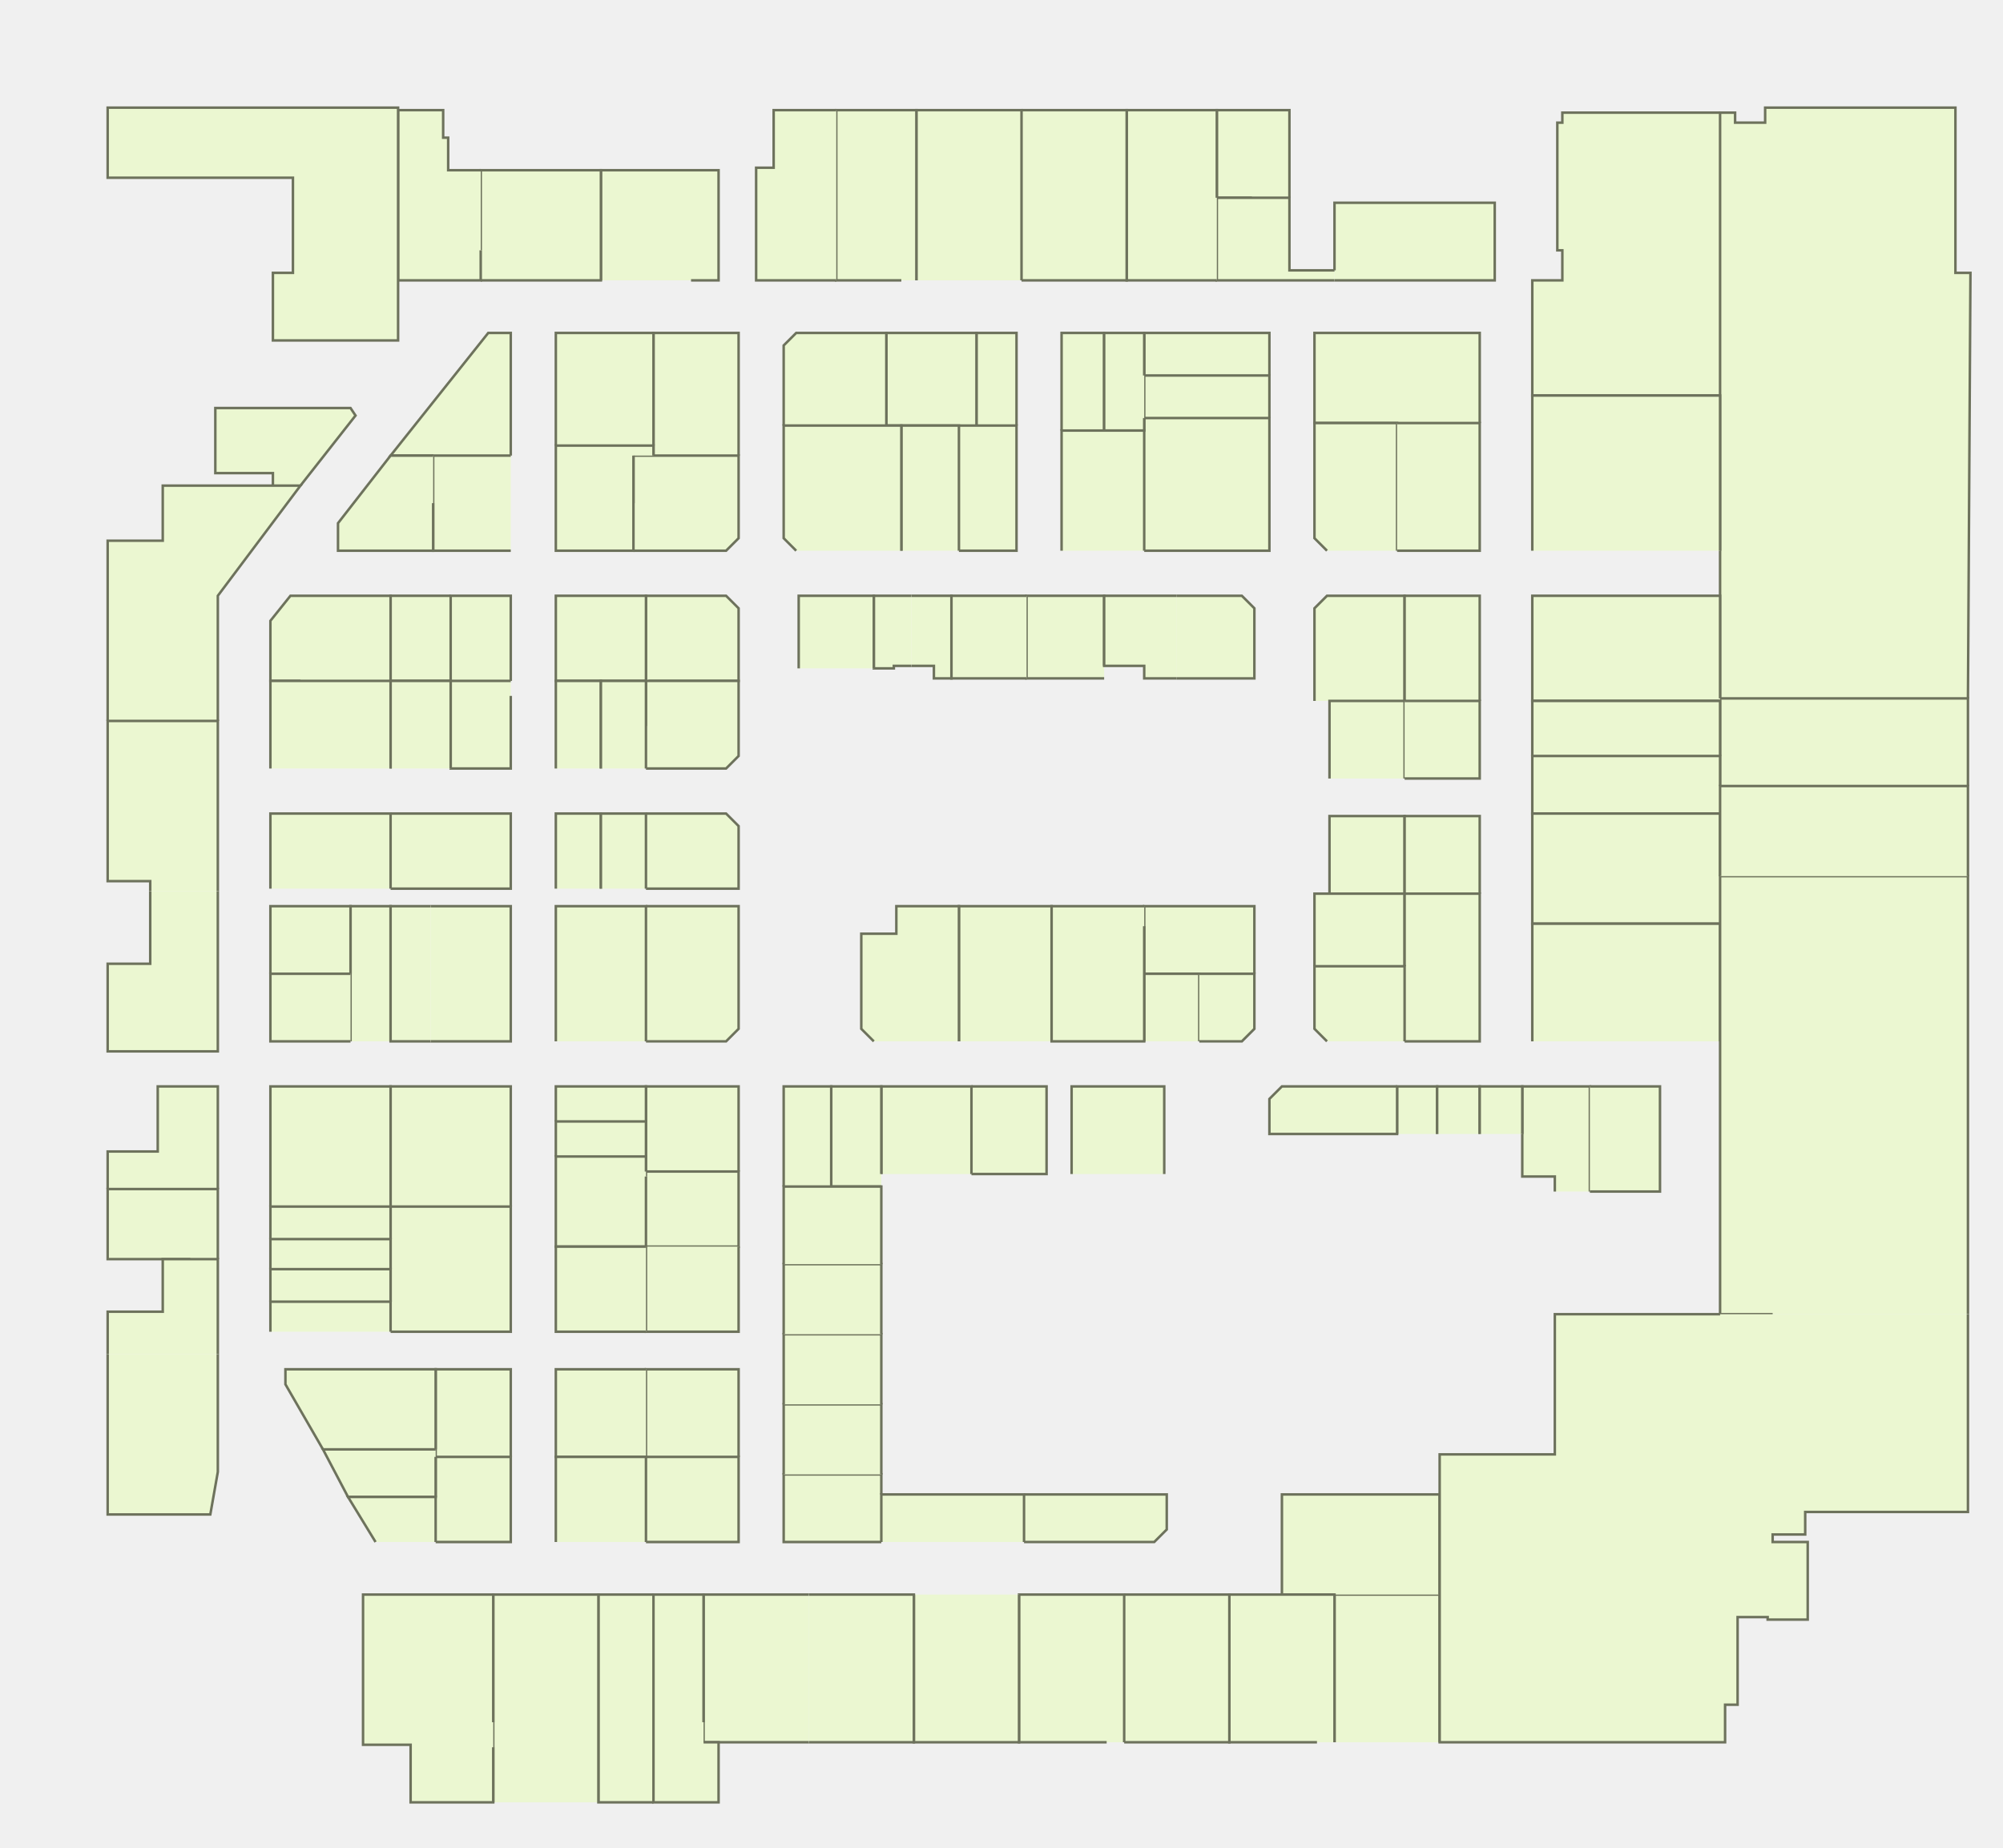
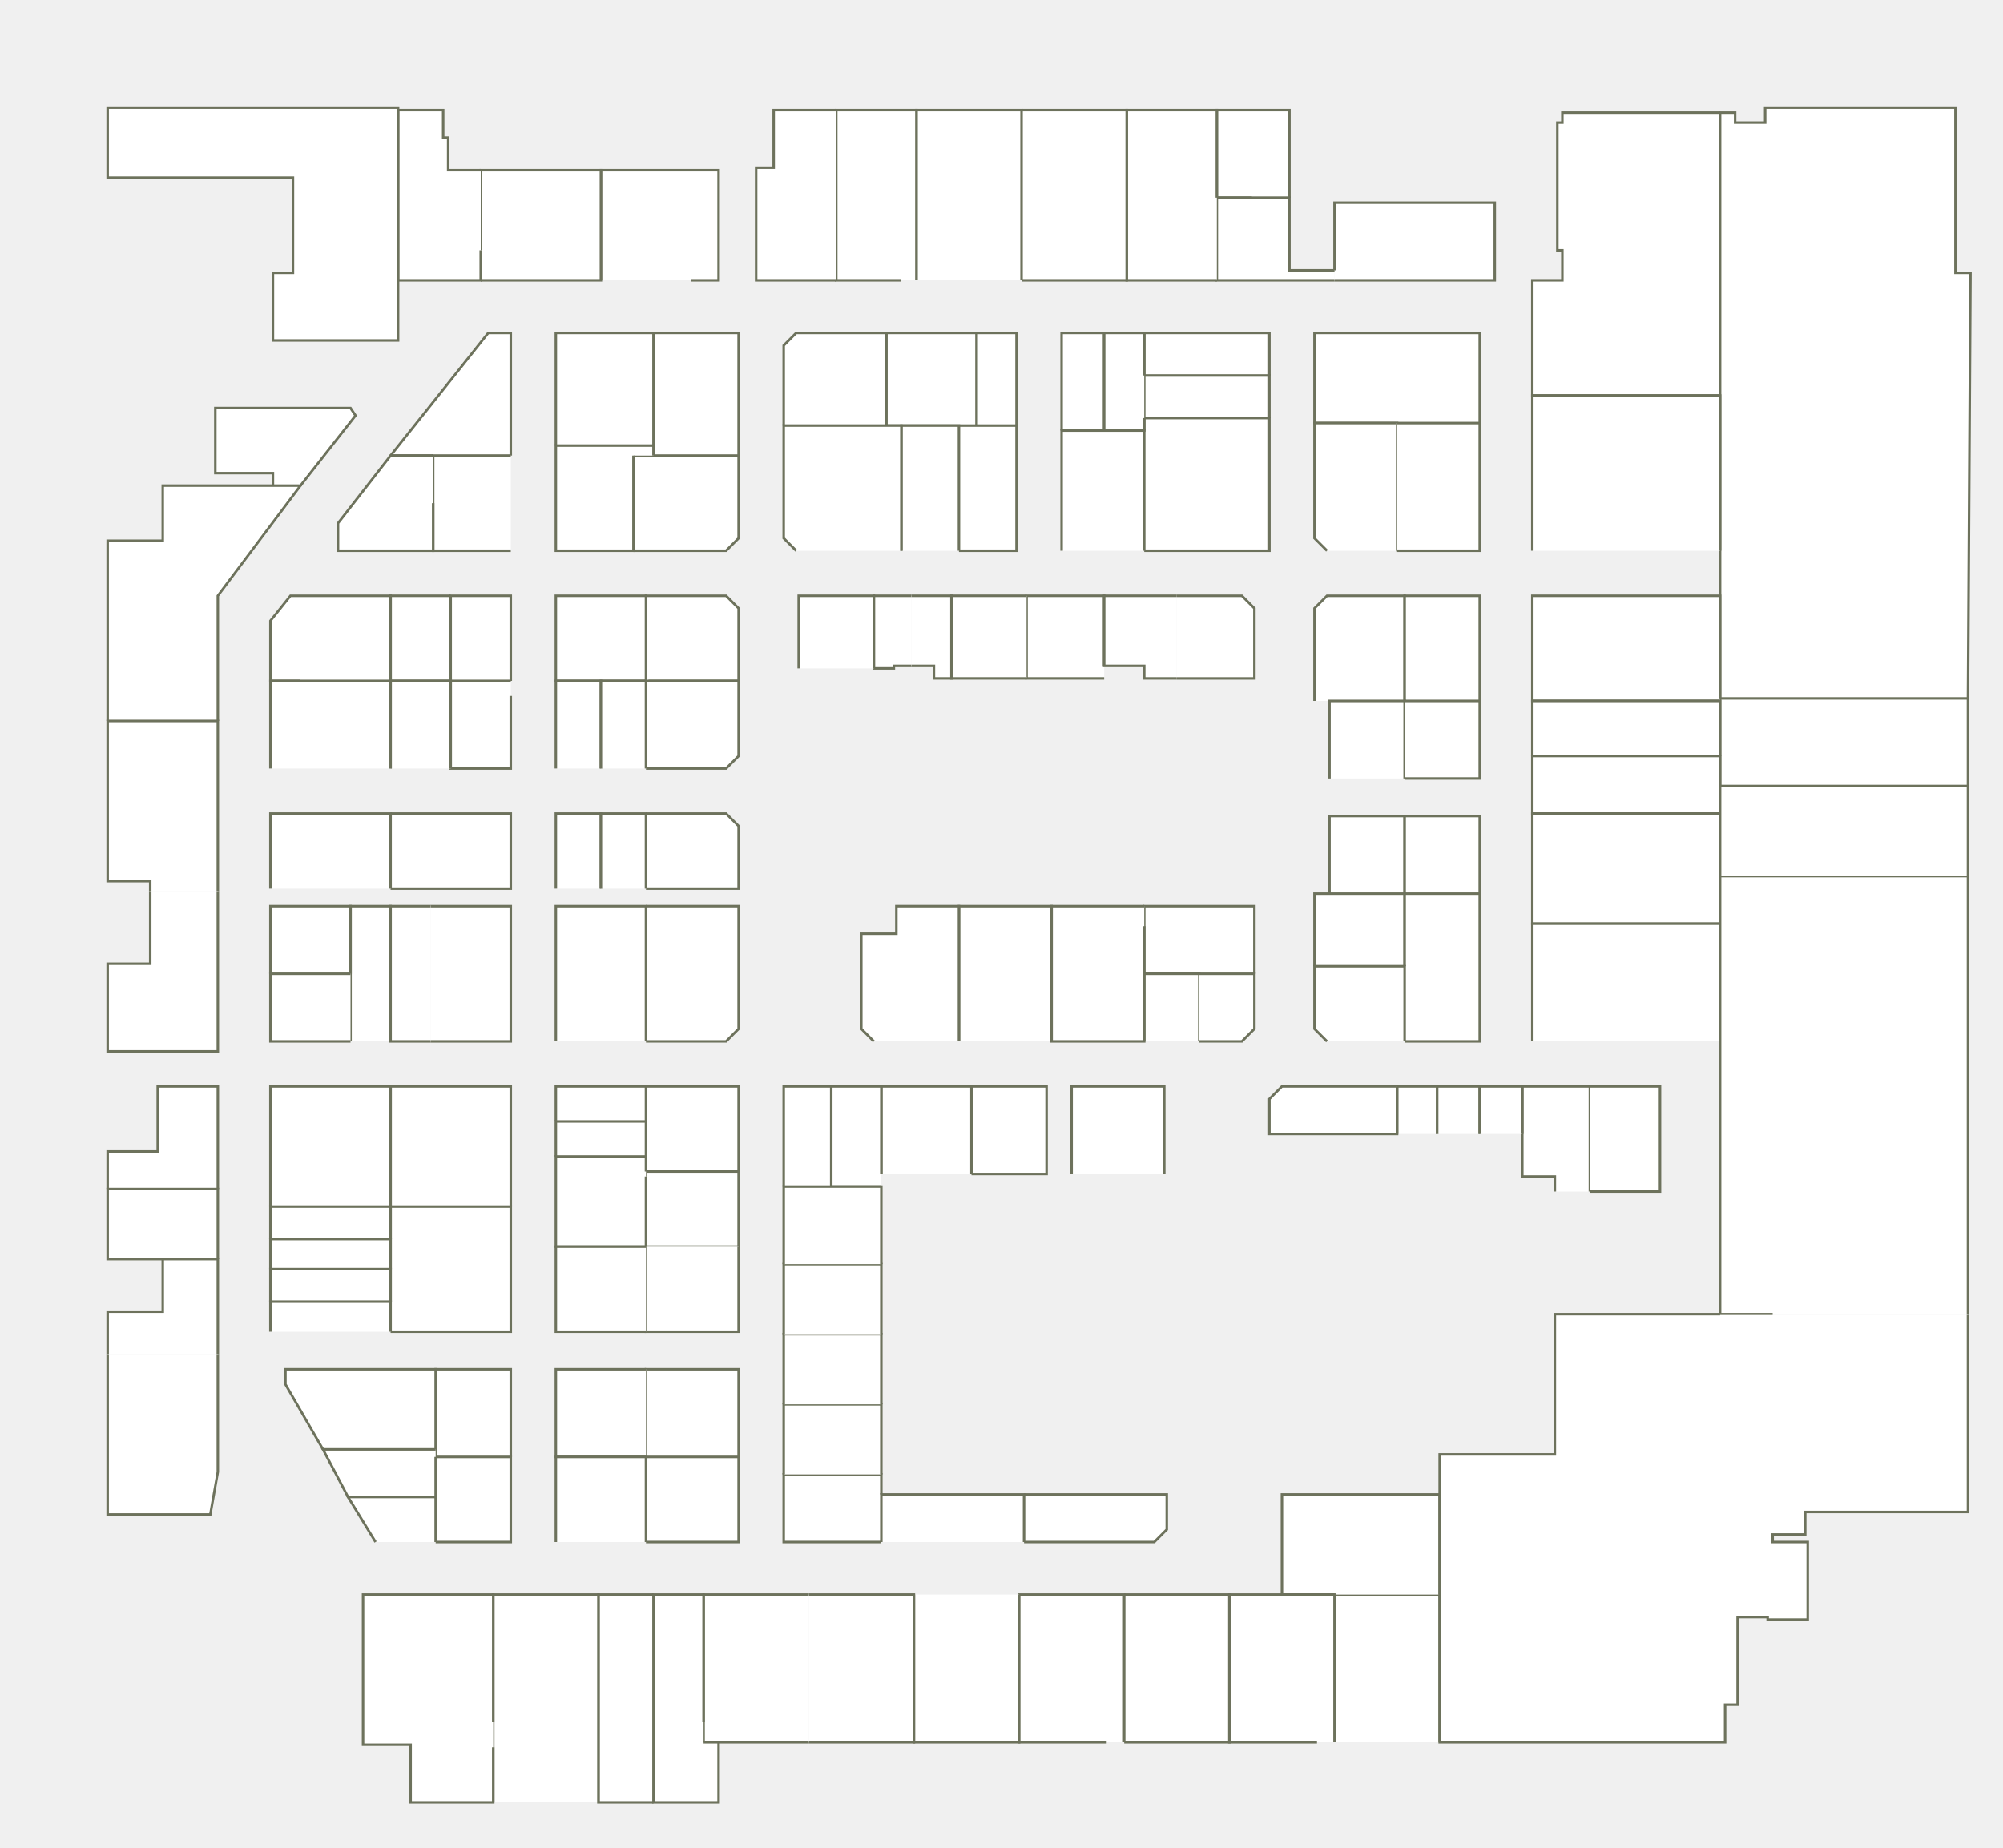
<svg xmlns="http://www.w3.org/2000/svg" baseProfile="full" height="738" version="1.1" width="800">
  <defs />
  <g id="2A02" stroke="red">
-     <polyline fill="#ebf7d1" points="687,158 612,158 612,112 624,112 624,100 622,100 622,49 624,49 624,45 687,45 687,45" stroke="#6d725c" />
+     <polyline fill="#FFFFFF" points="687,158 612,158 612,112 624,112 624,100 622,100 622,49 624,49 624,45 687,45 687,45" stroke="#6d725c" />
  </g>
  <g id="2A03" stroke="red">
-     <polyline fill="#ebf7d1" points="687,279 687,238 687,229 687,220 687,158 687,45 693,45 693,49 705,49 705,43 781,43 781,109 787,109 786,279" stroke="#6d725c" />
+     <polyline fill="#FFFFFF" points="687,279 687,238 687,229 687,220 687,158 687,45 693,45 693,49 705,49 705,43 781,43 781,109 787,109 786,279" stroke="#6d725c" />
  </g>
  <g id="2A04" stroke="red">
-     <polyline fill="#ebf7d1" points="687,314 687,302 687,280 687,279 786,279 786,314" stroke="#6d725c" />
+     <polyline fill="#FFFFFF" points="687,314 687,302 687,280 687,279 786,279 786,314" stroke="#6d725c" />
  </g>
  <g id="2A09" stroke="red">
-     <polyline fill="#ebf7d1" points="533,108 533,81 597,81 597,112 538,112 533,112" stroke="#6d725c" />
+     <polyline fill="#FFFFFF" points="533,108 533,81 597,81 597,112 538,112 533,112" stroke="#6d725c" />
  </g>
  <g id="2A10" stroke="red">
-     <polyline fill="#ebf7d1" points="558,169 525,169 525,133 591,133 591,169" stroke="#6d725c" />
+     <polyline fill="#FFFFFF" points="558,169 525,169 525,133 591,133 591,169" stroke="#6d725c" />
  </g>
  <g id="2A13A" stroke="red">
-     <polyline fill="#ebf7d1" points="500,79 486,79 486,44 515,44 515,79" stroke="#6d725c" />
+     <polyline fill="#FFFFFF" points="500,79 486,79 486,44 515,44 515,79" stroke="#6d725c" />
  </g>
  <g id="2A13B" stroke="red">
-     <polyline fill="#ebf7d1" points="533,112 533,112 515,112 486,112 486,79 500,79 515,79 515,79 515,108 533,108" stroke="#6d725c" />
+     <polyline fill="#FFFFFF" points="533,112 533,112 515,112 486,112 486,79 500,79 515,79 515,79 515,108 533,108" stroke="#6d725c" />
  </g>
  <g id="2A15" stroke="red">
-     <polyline fill="#ebf7d1" points="486,112 450,112 450,44 486,44 486,79" stroke="#6d725c" />
+     <polyline fill="#FFFFFF" points="486,112 450,112 450,44 486,44 486,79" stroke="#6d725c" />
  </g>
  <g id="2A17" stroke="red">
-     <polyline fill="#ebf7d1" points="408,44 444,44 450,44 450,50 450,100 450,112 444,112 408,112" stroke="#6d725c" />
+     <polyline fill="#FFFFFF" points="408,44 444,44 450,44 450,50 450,100 450,112 444,112 408,112" stroke="#6d725c" />
  </g>
  <g id="2A18" stroke="red">
-     <polyline fill="#ebf7d1" points="390,170 390,133 406,133 406,170" stroke="#6d725c" />
+     <polyline fill="#FFFFFF" points="390,170 390,133 406,133 406,170" stroke="#6d725c" />
  </g>
  <g id="2A19" stroke="red">
-     <polyline fill="#ebf7d1" points="366,112 366,112 366,44 408,44 408,112" stroke="#6d725c" />
+     <polyline fill="#FFFFFF" points="366,112 366,112 366,44 408,44 408,112" stroke="#6d725c" />
  </g>
  <g id="2A20" stroke="red">
-     <polyline fill="#ebf7d1" points="383,170 360,170 354,170 354,133 390,133 390,170" stroke="#6d725c" />
+     <polyline fill="#FFFFFF" points="383,170 360,170 354,170 354,133 390,133 390,170" stroke="#6d725c" />
  </g>
  <g id="2A21" stroke="red">
-     <polyline fill="#ebf7d1" points="360,112 334,112 334,44 366,44 366,112" stroke="#6d725c" />
+     <polyline fill="#FFFFFF" points="360,112 334,112 334,44 366,44 366,112" stroke="#6d725c" />
  </g>
  <g id="2A22" stroke="red">
-     <polyline fill="#ebf7d1" points="313,170 313,138 318,133 354,133 354,170" stroke="#6d725c" />
+     <polyline fill="#FFFFFF" points="313,170 313,138 318,133 354,133 354,170" stroke="#6d725c" />
  </g>
  <g id="2A23" stroke="red">
-     <polyline fill="#ebf7d1" points="334,112 302,112 302,67 309,67 309,44 334,44 334,44" stroke="#6d725c" />
+     <polyline fill="#FFFFFF" points="334,112 302,112 302,67 309,67 309,44 334,44 334,44" stroke="#6d725c" />
  </g>
  <g id="2A24" stroke="red">
-     <polyline fill="#ebf7d1" points="261,182 261,178 261,133 295,133 295,182" stroke="#6d725c" />
+     <polyline fill="#FFFFFF" points="261,182 261,178 261,133 295,133 295,182" stroke="#6d725c" />
  </g>
  <g id="2A25" stroke="red">
-     <polyline fill="#ebf7d1" points="240,112 240,68 287,68 287,68 287,100 287,112 276,112" stroke="#6d725c" />
+     <polyline fill="#FFFFFF" points="240,112 240,68 287,68 287,68 287,100 287,112 276,112" stroke="#6d725c" />
  </g>
  <g id="2A26" stroke="red">
-     <polyline fill="#ebf7d1" points="222,178 222,133 261,133 261,178" stroke="#6d725c" />
+     <polyline fill="#FFFFFF" points="222,178 222,133 261,133 261,178" stroke="#6d725c" />
  </g>
  <g id="2A27" stroke="red">
-     <polyline fill="#ebf7d1" points="192,100 192,68 240,68 240,112 204,112 192,112" stroke="#6d725c" />
+     <polyline fill="#FFFFFF" points="192,100 192,68 240,68 240,112 204,112 192,112" stroke="#6d725c" />
  </g>
  <g id="2A28" stroke="red">
-     <polyline fill="#ebf7d1" points="173,182 156,182 195,133 204,133 204,182" stroke="#6d725c" />
+     <polyline fill="#FFFFFF" points="173,182 156,182 195,133 204,133 204,182" stroke="#6d725c" />
  </g>
  <g id="2A29" stroke="red">
-     <polyline fill="#ebf7d1" points="192,100 192,112 159,112 159,44 177,44 177,55 179,55 179,68 192,68" stroke="#6d725c" />
+     <polyline fill="#FFFFFF" points="192,100 192,112 159,112 159,44 177,44 177,55 179,55 179,68 192,68" stroke="#6d725c" />
  </g>
  <g id="2A30" stroke="red">
-     <polyline fill="#ebf7d1" points="109,194 109,189 86,189 86,163 140,163 142,166 120,194" stroke="#6d725c" />
+     <polyline fill="#FFFFFF" points="109,194 109,189 86,189 86,163 140,163 142,166 120,194" stroke="#6d725c" />
  </g>
  <g id="2A31" stroke="red">
-     <polyline fill="#ebf7d1" points="159,44 159,112 159,136 109,136 109,109 117,109 117,71 43,71 43,43 117,43 159,43 159,44" stroke="#6d725c" />
+     <polyline fill="#FFFFFF" points="159,44 159,112 159,136 109,136 109,109 117,109 117,71 43,71 43,43 117,43 159,43 159,44" stroke="#6d725c" />
  </g>
  <g id="2B01" stroke="red">
-     <polyline fill="#ebf7d1" points="612,220 612,158 687,158 687,220" stroke="#6d725c" />
+     <polyline fill="#FFFFFF" points="612,220 612,158 687,158 687,220" stroke="#6d725c" />
  </g>
  <g id="2B02" stroke="red">
-     <polyline fill="#ebf7d1" points="687,280 612,280 612,238 687,238 687,279" stroke="#6d725c" />
+     <polyline fill="#FFFFFF" points="687,280 612,280 612,238 687,238 687,279" stroke="#6d725c" />
  </g>
  <g id="2B09A" stroke="red">
-     <polyline fill="#ebf7d1" points="530,220 525,215 525,169 558,169 558,220" stroke="#6d725c" />
+     <polyline fill="#FFFFFF" points="530,220 525,215 525,169 558,169 558,220" stroke="#6d725c" />
  </g>
  <g id="2B09B" stroke="red">
-     <polyline fill="#ebf7d1" points="558,169 591,169 591,220 558,220" stroke="#6d725c" />
+     <polyline fill="#FFFFFF" points="558,169 591,169 591,220 558,220" stroke="#6d725c" />
  </g>
  <g id="2B10A" stroke="red">
-     <polyline fill="#ebf7d1" points="525,280 525,243 530,238 561,238 561,280" stroke="#6d725c" />
+     <polyline fill="#FFFFFF" points="525,280 525,243 530,238 561,238 561,280" stroke="#6d725c" />
  </g>
  <g id="2B10B" stroke="red">
-     <polyline fill="#ebf7d1" points="561,280 561,238 591,238 591,280" stroke="#6d725c" />
+     <polyline fill="#FFFFFF" points="561,280 561,238 591,238 591,280" stroke="#6d725c" />
  </g>
  <g id="2B11A" stroke="red">
-     <polyline fill="#ebf7d1" points="457,150 457,133 507,133 507,150" stroke="#6d725c" />
+     <polyline fill="#FFFFFF" points="457,150 457,133 507,133 507,150" stroke="#6d725c" />
  </g>
  <g id="2B11B" stroke="red">
-     <polyline fill="#ebf7d1" points="457,167 457,150 507,150 507,167" stroke="#6d725c" />
+     <polyline fill="#FFFFFF" points="457,167 457,150 507,150 507,167" stroke="#6d725c" />
  </g>
  <g id="2B11C" stroke="red">
-     <polyline fill="#ebf7d1" points="457,172 457,167 507,167 507,220 457,220" stroke="#6d725c" />
+     <polyline fill="#FFFFFF" points="457,172 457,167 507,167 507,220 457,220" stroke="#6d725c" />
  </g>
  <g id="2B12A" stroke="red">
-     <polyline fill="#ebf7d1" points="470,238 496,238 501,243 501,271 470,271" stroke="#6d725c" />
+     <polyline fill="#FFFFFF" points="470,238 496,238 501,243 501,271 470,271" stroke="#6d725c" />
  </g>
  <g id="2B12B" stroke="red">
-     <polyline fill="#ebf7d1" points="441,271 410,271 410,238 441,238 441,266" stroke="#6d725c" />
+     <polyline fill="#FFFFFF" points="441,271 410,271 410,238 441,238 441,266" stroke="#6d725c" />
  </g>
  <g id="2B13A" stroke="red">
-     <polyline fill="#ebf7d1" points="424,172 424,133 441,133 441,172" stroke="#6d725c" />
+     <polyline fill="#FFFFFF" points="424,172 424,133 441,133 441,172" stroke="#6d725c" />
  </g>
  <g id="2B13B" stroke="red">
-     <polyline fill="#ebf7d1" points="457,167 457,172 441,172 441,133 457,133 457,150" stroke="#6d725c" />
+     <polyline fill="#FFFFFF" points="457,167 457,172 441,172 441,133 457,133 457,150" stroke="#6d725c" />
  </g>
  <g id="2B13C" stroke="red">
-     <polyline fill="#ebf7d1" points="424,220 424,172 441,172 457,172 457,220" stroke="#6d725c" />
+     <polyline fill="#FFFFFF" points="424,220 424,172 441,172 457,172 457,220" stroke="#6d725c" />
  </g>
  <g id="2B16" stroke="red">
-     <polyline fill="#ebf7d1" points="410,271 380,271 380,238 410,238 410,238" stroke="#6d725c" />
+     <polyline fill="#FFFFFF" points="410,271 380,271 380,238 410,238 410,238" stroke="#6d725c" />
  </g>
  <g id="2B16A" stroke="red">
-     <polyline fill="#ebf7d1" points="470,271 457,271 457,266 441,266 441,238 441,238 441,238 470,238" stroke="#6d725c" />
+     <polyline fill="#FFFFFF" points="470,271 457,271 457,266 441,266 441,238 441,238 441,238 470,238" stroke="#6d725c" />
  </g>
  <g id="2B17" stroke="red">
-     <polyline fill="#ebf7d1" points="383,170 390,170 406,170 406,220 383,220" stroke="#6d725c" />
+     <polyline fill="#FFFFFF" points="383,170 390,170 406,170 406,220 383,220" stroke="#6d725c" />
  </g>
  <g id="2B17A" stroke="red">
-     <polyline fill="#ebf7d1" points="360,220 360,170 383,170 383,220" stroke="#6d725c" />
+     <polyline fill="#FFFFFF" points="360,220 360,170 383,170 383,220" stroke="#6d725c" />
  </g>
  <g id="2B18A" stroke="red">
-     <polyline fill="#ebf7d1" points="364,266 357,266 357,267 349,267 349,238 364,238" stroke="#6d725c" />
+     <polyline fill="#FFFFFF" points="364,266 357,266 357,267 349,267 349,238 364,238" stroke="#6d725c" />
  </g>
  <g id="2B18B" stroke="red">
-     <polyline fill="#ebf7d1" points="364,238 364,238 380,238 380,271 373,271 373,266 364,266" stroke="#6d725c" />
+     <polyline fill="#FFFFFF" points="364,238 364,238 380,238 380,271 373,271 373,266 364,266" stroke="#6d725c" />
  </g>
  <g id="2B19" stroke="red">
-     <polyline fill="#ebf7d1" points="318,220 313,215 313,170 354,170 360,170 360,220" stroke="#6d725c" />
+     <polyline fill="#FFFFFF" points="318,220 313,215 313,170 354,170 360,170 360,220" stroke="#6d725c" />
  </g>
  <g id="2B20" stroke="red">
-     <polyline fill="#ebf7d1" points="319,267 319,238 349,238 349,267" stroke="#6d725c" />
+     <polyline fill="#FFFFFF" points="319,267 319,238 349,238 349,267" stroke="#6d725c" />
  </g>
  <g id="2B21" stroke="red">
-     <polyline fill="#ebf7d1" points="253,201 253,182 261,182 295,182 295,215 290,220 253,220" stroke="#6d725c" />
+     <polyline fill="#FFFFFF" points="253,201 253,182 261,182 295,182 295,215 290,220 253,220" stroke="#6d725c" />
  </g>
  <g id="2B22" stroke="red">
-     <polyline fill="#ebf7d1" points="258,272 258,238 290,238 295,243 295,266 295,272 259,272" stroke="#6d725c" />
+     <polyline fill="#FFFFFF" points="258,272 258,238 290,238 295,243 295,266 295,272 259,272" stroke="#6d725c" />
  </g>
  <g id="2B23" stroke="red">
-     <polyline fill="#ebf7d1" points="253,182 253,201 253,220 222,220 222,199 222,178 261,178 261,182" stroke="#6d725c" />
+     <polyline fill="#FFFFFF" points="253,182 253,201 253,220 222,220 222,199 222,178 261,178 261,182" stroke="#6d725c" />
  </g>
  <g id="2B24" stroke="red">
-     <polyline fill="#ebf7d1" points="258,272 240,272 222,272 222,238 258,238 258,272" stroke="#6d725c" />
+     <polyline fill="#FFFFFF" points="258,272 240,272 222,272 222,238 258,238 258,272" stroke="#6d725c" />
  </g>
  <g id="2B25" stroke="red">
-     <polyline fill="#ebf7d1" points="204,220 173,220 173,220 173,201 173,182 204,182" stroke="#6d725c" />
+     <polyline fill="#FFFFFF" points="204,220 173,220 173,220 173,201 173,182 204,182" stroke="#6d725c" />
  </g>
  <g id="2B26A" stroke="red">
-     <polyline fill="#ebf7d1" points="180,272 156,272 156,238 180,238" stroke="#6d725c" />
+     <polyline fill="#FFFFFF" points="180,272 156,272 156,238 180,238" stroke="#6d725c" />
  </g>
  <g id="2B26B" stroke="red">
-     <polyline fill="#ebf7d1" points="180,272 180,238 204,238 204,243 204,272" stroke="#6d725c" />
+     <polyline fill="#FFFFFF" points="180,272 180,238 204,238 204,243 204,272" stroke="#6d725c" />
  </g>
  <g id="2B27" stroke="red">
-     <polyline fill="#ebf7d1" points="173,201 173,220 135,220 135,209 156,182 173,182" stroke="#6d725c" />
+     <polyline fill="#FFFFFF" points="173,201 173,220 135,220 135,209 156,182 173,182" stroke="#6d725c" />
  </g>
  <g id="2B28" stroke="red">
-     <polyline fill="#ebf7d1" points="120,272 108,272 108,266 108,248 116,238 156,238 156,272" stroke="#6d725c" />
+     <polyline fill="#FFFFFF" points="120,272 108,272 108,266 108,248 116,238 156,238 156,272" stroke="#6d725c" />
  </g>
  <g id="2B30" stroke="red">
-     <polyline fill="#ebf7d1" points="43,288 43,216 65,216 65,194 109,194 120,194 120,194 87,238 87,263 87,288" stroke="#6d725c" />
+     <polyline fill="#FFFFFF" points="43,288 43,216 65,216 65,194 109,194 120,194 120,194 87,238 87,263 87,288" stroke="#6d725c" />
  </g>
  <g id="2C01A" stroke="red">
-     <polyline fill="#ebf7d1" points="612,302 612,280 687,280 687,302" stroke="#6d725c" />
+     <polyline fill="#FFFFFF" points="612,302 612,280 687,280 687,302" stroke="#6d725c" />
  </g>
  <g id="2C01B" stroke="red">
-     <polyline fill="#ebf7d1" points="687,325 612,325 612,302 687,302 687,314" stroke="#6d725c" />
+     <polyline fill="#FFFFFF" points="687,325 612,325 612,302 687,302 687,314" stroke="#6d725c" />
  </g>
  <g id="2C02" stroke="red">
-     <polyline fill="#ebf7d1" points="687,369 612,369 612,325 687,325 687,350" stroke="#6d725c" />
+     <polyline fill="#FFFFFF" points="687,369 612,369 612,325 687,325 687,350" stroke="#6d725c" />
  </g>
  <g id="2C09A" stroke="red">
-     <polyline fill="#ebf7d1" points="531,311 531,280 561,280 561,311" stroke="#6d725c" />
+     <polyline fill="#FFFFFF" points="531,311 531,280 561,280 561,311" stroke="#6d725c" />
  </g>
  <g id="2C09B" stroke="red">
-     <polyline fill="#ebf7d1" points="561,280 591,280 591,311 561,311" stroke="#6d725c" />
+     <polyline fill="#FFFFFF" points="561,280 591,280 591,311 561,311" stroke="#6d725c" />
  </g>
  <g id="2C10A" stroke="red">
-     <polyline fill="#ebf7d1" points="531,357 531,326 561,326 561,357" stroke="#6d725c" />
+     <polyline fill="#FFFFFF" points="531,357 531,326 561,326 561,357" stroke="#6d725c" />
  </g>
  <g id="2C10B" stroke="red">
-     <polyline fill="#ebf7d1" points="561,357 561,326 591,326 591,357" stroke="#6d725c" />
+     <polyline fill="#FFFFFF" points="561,357 561,326 591,326 591,357" stroke="#6d725c" />
  </g>
  <g id="2C11" stroke="red">
-     <polyline fill="#ebf7d1" points="258,290 258,272 259,272 295,272 295,302 290,307 258,307" stroke="#6d725c" />
+     <polyline fill="#FFFFFF" points="258,290 258,272 259,272 295,272 295,302 290,307 258,307" stroke="#6d725c" />
  </g>
  <g id="2C12" stroke="red">
-     <polyline fill="#ebf7d1" points="258,325 290,325 295,330 295,350 295,355 258,355" stroke="#6d725c" />
+     <polyline fill="#FFFFFF" points="258,325 290,325 295,330 295,350 295,355 258,355" stroke="#6d725c" />
  </g>
  <g id="2C13A" stroke="red">
-     <polyline fill="#ebf7d1" points="222,307 222,272 240,272 240,307" stroke="#6d725c" />
+     <polyline fill="#FFFFFF" points="222,307 222,272 240,272 240,307" stroke="#6d725c" />
  </g>
  <g id="2C13B" stroke="red">
-     <polyline fill="#ebf7d1" points="240,307 240,272 258,272 258,290 258,307" stroke="#6d725c" />
+     <polyline fill="#FFFFFF" points="240,307 240,272 258,272 258,290 258,307" stroke="#6d725c" />
  </g>
  <g id="2C14" stroke="red">
-     <polyline fill="#ebf7d1" points="222,355 222,325 240,325 240,355" stroke="#6d725c" />
+     <polyline fill="#FFFFFF" points="222,355 222,325 240,325 240,355" stroke="#6d725c" />
  </g>
  <g id="2C14A" stroke="red">
-     <polyline fill="#ebf7d1" points="240,355 240,325 258,325 258,355" stroke="#6d725c" />
+     <polyline fill="#FFFFFF" points="240,355 240,325 258,325 258,355" stroke="#6d725c" />
  </g>
  <g id="2C15" stroke="red">
-     <polyline fill="#ebf7d1" points="204,278 204,307 180,307 180,272 204,272" stroke="#6d725c" />
+     <polyline fill="#FFFFFF" points="204,278 204,307 180,307 180,272 204,272" stroke="#6d725c" />
  </g>
  <g id="2C15A" stroke="red">
-     <polyline fill="#ebf7d1" points="156,307 156,272 180,272 180,307" stroke="#6d725c" />
+     <polyline fill="#FFFFFF" points="156,307 156,272 180,272 180,307" stroke="#6d725c" />
  </g>
  <g id="2C16" stroke="red">
-     <polyline fill="#ebf7d1" points="156,325 204,325 204,350 204,355 156,355" stroke="#6d725c" />
+     <polyline fill="#FFFFFF" points="156,325 204,325 204,350 204,355 156,355" stroke="#6d725c" />
  </g>
  <g id="2C17" stroke="red">
-     <polyline fill="#ebf7d1" points="108,307 108,272 120,272 156,272 156,307" stroke="#6d725c" />
+     <polyline fill="#FFFFFF" points="108,307 108,272 120,272 156,272 156,307" stroke="#6d725c" />
  </g>
  <g id="2C18" stroke="red">
-     <polyline fill="#ebf7d1" points="108,355 108,350 108,325 156,325 156,355" stroke="#6d725c" />
+     <polyline fill="#FFFFFF" points="108,355 108,350 108,325 156,325 156,355" stroke="#6d725c" />
  </g>
  <g id="2C20" stroke="red">
-     <polyline fill="#ebf7d1" points="60,356 60,352 43,352 43,288 87,288 87,322 87,356" stroke="#6d725c" />
+     <polyline fill="#FFFFFF" points="60,356 60,352 43,352 43,288 87,288 87,322 87,356" stroke="#6d725c" />
  </g>
  <g id="2D02" stroke="red">
-     <polyline fill="#ebf7d1" points="612,416 612,369 687,369 687,416" stroke="#6d725c" />
+     <polyline fill="#FFFFFF" points="612,416 612,369 687,369 687,416" stroke="#6d725c" />
  </g>
  <g id="2D08" stroke="red">
-     <polyline fill="#ebf7d1" points="708,525 687,525 687,416 687,369 687,350 786,350 786,525" stroke="#6d725c" />
+     <polyline fill="#FFFFFF" points="708,525 687,525 687,416 687,369 687,350 786,350 786,525" stroke="#6d725c" />
  </g>
  <g id="2D08A" stroke="red">
-     <polyline fill="#ebf7d1" points="687,350 687,325 687,314 786,314 786,350" stroke="#6d725c" />
+     <polyline fill="#FFFFFF" points="687,350 687,325 687,314 786,314 786,350" stroke="#6d725c" />
  </g>
  <g id="2D12A" stroke="red">
-     <polyline fill="#ebf7d1" points="621,476 621,470 608,470 608,453 608,434 635,434 635,476" stroke="#6d725c" />
+     <polyline fill="#FFFFFF" points="621,476 621,470 608,470 608,453 608,434 635,434 635,476" stroke="#6d725c" />
  </g>
  <g id="2D12B" stroke="red">
-     <polyline fill="#ebf7d1" points="635,434 663,434 663,476 635,476" stroke="#6d725c" />
+     <polyline fill="#FFFFFF" points="635,434 663,434 663,476 635,476" stroke="#6d725c" />
  </g>
  <g id="2D14" stroke="red">
-     <polyline fill="#ebf7d1" points="558,453 558,444 558,434 574,434 574,453" stroke="#6d725c" />
+     <polyline fill="#FFFFFF" points="558,453 558,444 558,434 574,434 574,453" stroke="#6d725c" />
  </g>
  <g id="2D14A" stroke="red">
-     <polyline fill="#ebf7d1" points="574,453 574,434 591,434 591,453" stroke="#6d725c" />
+     <polyline fill="#FFFFFF" points="574,453 574,434 591,434 591,453" stroke="#6d725c" />
  </g>
  <g id="2D14B" stroke="red">
-     <polyline fill="#ebf7d1" points="591,453 591,434 608,434 608,453" stroke="#6d725c" />
+     <polyline fill="#FFFFFF" points="591,453 591,434 608,434 608,453" stroke="#6d725c" />
  </g>
  <g id="2D15A" stroke="red">
-     <polyline fill="#ebf7d1" points="525,386 525,357 531,357 561,357 561,386" stroke="#6d725c" />
+     <polyline fill="#FFFFFF" points="525,386 525,357 531,357 561,357 561,386" stroke="#6d725c" />
  </g>
  <g id="2D15B" stroke="red">
-     <polyline fill="#ebf7d1" points="561,386 561,357 591,357 591,416 561,416" stroke="#6d725c" />
+     <polyline fill="#FFFFFF" points="561,386 561,357 591,357 591,416 561,416" stroke="#6d725c" />
  </g>
  <g id="2D15C" stroke="red">
-     <polyline fill="#ebf7d1" points="530,416 525,411 525,386 561,386 561,416" stroke="#6d725c" />
+     <polyline fill="#FFFFFF" points="530,416 525,411 525,386 561,386 561,416" stroke="#6d725c" />
  </g>
  <g id="2D16" stroke="red">
-     <polyline fill="#ebf7d1" points="558,434 558,444 558,453 507,453 507,439 512,434 558,434 558,434" stroke="#6d725c" />
+     <polyline fill="#FFFFFF" points="558,434 558,444 558,453 507,453 507,439 512,434 558,434 558,434" stroke="#6d725c" />
  </g>
  <g id="2D17A" stroke="red">
-     <polyline fill="#ebf7d1" points="479,389 457,389 457,370 457,362 501,362 501,389" stroke="#6d725c" />
+     <polyline fill="#FFFFFF" points="479,389 457,389 457,370 457,362 501,362 501,389" stroke="#6d725c" />
  </g>
  <g id="2D17B" stroke="red">
-     <polyline fill="#ebf7d1" points="457,416 457,389 479,389 479,416" stroke="#6d725c" />
+     <polyline fill="#FFFFFF" points="457,416 457,389 479,389 479,416" stroke="#6d725c" />
  </g>
  <g id="2D17C" stroke="red">
-     <polyline fill="#ebf7d1" points="479,389 501,389 501,411 496,416 479,416" stroke="#6d725c" />
+     <polyline fill="#FFFFFF" points="479,389 501,389 501,411 496,416 479,416" stroke="#6d725c" />
  </g>
  <g id="2D18" stroke="red">
-     <polyline fill="#ebf7d1" points="428,469 428,434 465,434 465,469" stroke="#6d725c" />
+     <polyline fill="#FFFFFF" points="428,469 428,434 465,434 465,469" stroke="#6d725c" />
  </g>
  <g id="2D19" stroke="red">
-     <polyline fill="#ebf7d1" points="457,370 457,389 457,416 420,416 420,362 441,362 457,362" stroke="#6d725c" />
+     <polyline fill="#FFFFFF" points="457,370 457,389 457,416 420,416 420,362 441,362 457,362" stroke="#6d725c" />
  </g>
  <g id="2D20" stroke="red">
-     <polyline fill="#ebf7d1" points="388,434 418,434 418,469 388,469" stroke="#6d725c" />
+     <polyline fill="#FFFFFF" points="388,434 418,434 418,469 388,469" stroke="#6d725c" />
  </g>
  <g id="2D21" stroke="red">
-     <polyline fill="#ebf7d1" points="383,416 383,362 420,362 420,416" stroke="#6d725c" />
+     <polyline fill="#FFFFFF" points="383,416 383,362 420,362 420,416" stroke="#6d725c" />
  </g>
  <g id="2D22" stroke="red">
-     <polyline fill="#ebf7d1" points="352,469 352,434 388,434 388,469" stroke="#6d725c" />
+     <polyline fill="#FFFFFF" points="352,469 352,434 388,434 388,469" stroke="#6d725c" />
  </g>
  <g id="2D23" stroke="red">
-     <polyline fill="#ebf7d1" points="349,416 344,411 344,373 358,373 358,362 383,362 383,416" stroke="#6d725c" />
+     <polyline fill="#FFFFFF" points="349,416 344,411 344,373 358,373 358,362 383,362 383,416" stroke="#6d725c" />
  </g>
  <g id="2D24A" stroke="red">
-     <polyline fill="#ebf7d1" points="313,474 313,434 332,434 332,474" stroke="#6d725c" />
+     <polyline fill="#FFFFFF" points="313,474 313,434 332,434 332,474" stroke="#6d725c" />
  </g>
  <g id="2D24B" stroke="red">
-     <polyline fill="#ebf7d1" points="352,474 332,474 332,434 352,434 352,469" stroke="#6d725c" />
+     <polyline fill="#FFFFFF" points="352,474 332,474 332,434 352,434 352,469" stroke="#6d725c" />
  </g>
  <g id="2D25" stroke="red">
-     <polyline fill="#ebf7d1" points="258,362 295,362 295,369 295,411 290,416 258,416" stroke="#6d725c" />
+     <polyline fill="#FFFFFF" points="258,362 295,362 295,369 295,411 290,416 258,416" stroke="#6d725c" />
  </g>
  <g id="2D26" stroke="red">
-     <polyline fill="#ebf7d1" points="258,468 258,462 258,448 258,434 274,434 295,434 295,448 295,468 295,468 295,468" stroke="#6d725c" />
+     <polyline fill="#FFFFFF" points="258,468 258,462 258,448 258,434 274,434 295,434 295,448 295,468 295,468 295,468" stroke="#6d725c" />
  </g>
  <g id="2D27" stroke="red">
-     <polyline fill="#ebf7d1" points="222,416 222,362 258,362 258,416" stroke="#6d725c" />
+     <polyline fill="#FFFFFF" points="222,416 222,362 258,362 258,416" stroke="#6d725c" />
  </g>
  <g id="2D28A" stroke="red">
-     <polyline fill="#ebf7d1" points="222,448 222,434 258,434 258,448" stroke="#6d725c" />
+     <polyline fill="#FFFFFF" points="222,448 222,434 258,434 258,448" stroke="#6d725c" />
  </g>
  <g id="2D28B" stroke="red">
-     <polyline fill="#ebf7d1" points="222,462 222,448 258,448 258,462" stroke="#6d725c" />
+     <polyline fill="#FFFFFF" points="222,462 222,448 258,448 258,462" stroke="#6d725c" />
  </g>
  <g id="2D29" stroke="red">
-     <polyline fill="#ebf7d1" points="172,362 204,362 204,363 204,416 172,416" stroke="#6d725c" />
+     <polyline fill="#FFFFFF" points="172,362 204,362 204,363 204,416 172,416" stroke="#6d725c" />
  </g>
  <g id="2D30" stroke="red">
-     <polyline fill="#ebf7d1" points="156,482 156,434 204,434 204,482" stroke="#6d725c" />
+     <polyline fill="#FFFFFF" points="156,482 156,434 204,434 204,482" stroke="#6d725c" />
  </g>
  <g id="2D31A" stroke="red">
-     <polyline fill="#ebf7d1" points="140,416 140,389 140,362 156,362 156,416" stroke="#6d725c" />
+     <polyline fill="#FFFFFF" points="140,416 140,389 140,362 156,362 156,416" stroke="#6d725c" />
  </g>
  <g id="2D31B" stroke="red">
-     <polyline fill="#ebf7d1" points="172,416 156,416 156,362 172,362" stroke="#6d725c" />
+     <polyline fill="#FFFFFF" points="172,416 156,416 156,362 172,362" stroke="#6d725c" />
  </g>
  <g id="2D32" stroke="red">
-     <polyline fill="#ebf7d1" points="108,482 108,446 108,434 120,434 156,434 156,482" stroke="#6d725c" />
+     <polyline fill="#FFFFFF" points="108,482 108,446 108,434 120,434 156,434 156,482" stroke="#6d725c" />
  </g>
  <g id="2D33" stroke="red">
-     <polyline fill="#ebf7d1" points="352,616 352,616 313,616 313,589 352,589 352,597" stroke="#6d725c" />
+     <polyline fill="#FFFFFF" points="352,616 352,616 313,616 313,589 352,589 352,597" stroke="#6d725c" />
  </g>
  <g id="2D34" stroke="red">
-     <polyline fill="#ebf7d1" points="43,475 43,460 63,460 63,434 87,434 87,469 87,475" stroke="#6d725c" />
+     <polyline fill="#FFFFFF" points="43,475 43,460 63,460 63,434 87,434 87,469 87,475" stroke="#6d725c" />
  </g>
  <g id="2D34A" stroke="red">
-     <polyline fill="#ebf7d1" points="76,503 65,503 43,503 43,475 87,475 87,503" stroke="#6d725c" />
+     <polyline fill="#FFFFFF" points="76,503 65,503 43,503 43,475 87,475 87,503" stroke="#6d725c" />
  </g>
  <g id="2D35" stroke="red">
-     <polyline fill="#ebf7d1" points="87,356 87,388 87,420 43,420 43,385 60,385 60,356" stroke="#6d725c" />
+     <polyline fill="#FFFFFF" points="87,356 87,388 87,420 43,420 43,385 60,385 60,356" stroke="#6d725c" />
  </g>
  <g id="2E01" stroke="red">
-     <polyline fill="#ebf7d1" points="313,589 313,561 352,561 352,589" stroke="#6d725c" />
+     <polyline fill="#FFFFFF" points="313,589 313,561 352,561 352,589" stroke="#6d725c" />
  </g>
  <g id="2E03" stroke="red">
-     <polyline fill="#ebf7d1" points="313,561 313,533 313,533 352,533 352,561" stroke="#6d725c" />
+     <polyline fill="#FFFFFF" points="313,561 313,533 313,533 352,533 352,561" stroke="#6d725c" />
  </g>
  <g id="2E05" stroke="red">
-     <polyline fill="#ebf7d1" points="313,533 313,505 352,505 352,533" stroke="#6d725c" />
+     <polyline fill="#FFFFFF" points="313,533 313,505 352,505 352,533" stroke="#6d725c" />
  </g>
  <g id="2E07" stroke="red">
-     <polyline fill="#ebf7d1" points="313,505 313,474 313,474 332,474 352,474 352,505" stroke="#6d725c" />
+     <polyline fill="#FFFFFF" points="313,505 313,474 313,474 332,474 352,474 352,505" stroke="#6d725c" />
  </g>
  <g id="2E08" stroke="red">
-     <polyline fill="#ebf7d1" points="258,470 258,468 295,468 295,498 258,498" stroke="#6d725c" />
+     <polyline fill="#FFFFFF" points="258,470 258,468 295,468 295,498 258,498" stroke="#6d725c" />
  </g>
  <g id="2E11" stroke="red">
-     <polyline fill="#ebf7d1" points="295,498 295,518 295,532 274,532 258,532 258,498 258,498" stroke="#6d725c" />
+     <polyline fill="#FFFFFF" points="295,498 295,518 295,532 274,532 258,532 258,498 258,498" stroke="#6d725c" />
  </g>
  <g id="2E12" stroke="red">
-     <polyline fill="#ebf7d1" points="258,582 258,547 295,547 295,582" stroke="#6d725c" />
+     <polyline fill="#FFFFFF" points="258,582 258,547 295,547 295,582" stroke="#6d725c" />
  </g>
  <g id="2E13A" stroke="red">
-     <polyline fill="#ebf7d1" points="108,389 108,362 140,362 140,389" stroke="#6d725c" />
+     <polyline fill="#FFFFFF" points="108,389 108,362 140,362 140,389" stroke="#6d725c" />
  </g>
  <g id="2E13B" stroke="red">
-     <polyline fill="#ebf7d1" points="140,416 108,416 108,389 140,389" stroke="#6d725c" />
+     <polyline fill="#FFFFFF" points="140,416 108,416 108,389 140,389" stroke="#6d725c" />
  </g>
  <g id="2E14" stroke="red">
-     <polyline fill="#ebf7d1" points="258,582 258,582 222,582 222,547 258,547 258,547" stroke="#6d725c" />
+     <polyline fill="#FFFFFF" points="258,582 258,582 222,582 222,547 258,547 258,547" stroke="#6d725c" />
  </g>
  <g id="2E15" stroke="red">
-     <polyline fill="#ebf7d1" points="258,470 258,498 258,498 222,498 222,462 258,462 258,468" stroke="#6d725c" />
+     <polyline fill="#FFFFFF" points="258,470 258,498 258,498 222,498 222,462 258,462 258,468" stroke="#6d725c" />
  </g>
  <g id="2E18A" stroke="red">
-     <polyline fill="#ebf7d1" points="174,582 174,579 174,547 204,547 204,582" stroke="#6d725c" />
+     <polyline fill="#FFFFFF" points="174,582 174,579 174,547 204,547 204,582" stroke="#6d725c" />
  </g>
  <g id="2E18B" stroke="red">
-     <polyline fill="#ebf7d1" points="174,598 174,582 204,582 204,616 174,616" stroke="#6d725c" />
+     <polyline fill="#FFFFFF" points="174,598 174,582 204,582 204,616 174,616" stroke="#6d725c" />
  </g>
  <g id="2E19" stroke="red">
-     <polyline fill="#ebf7d1" points="156,520 156,507 156,495 156,482 204,482 204,518 204,530 204,532 204,532 156,532" stroke="#6d725c" />
+     <polyline fill="#FFFFFF" points="156,520 156,507 156,495 156,482 204,482 204,518 204,530 204,532 204,532 156,532" stroke="#6d725c" />
  </g>
  <g id="2E20A" stroke="red">
-     <polyline fill="#ebf7d1" points="108,495 108,482 156,482 156,495" stroke="#6d725c" />
+     <polyline fill="#FFFFFF" points="108,495 108,482 156,482 156,495" stroke="#6d725c" />
  </g>
  <g id="2E20B" stroke="red">
-     <polyline fill="#ebf7d1" points="108,507 108,495 156,495 156,507" stroke="#6d725c" />
+     <polyline fill="#FFFFFF" points="108,507 108,495 156,495 156,507" stroke="#6d725c" />
  </g>
  <g id="2E20C" stroke="red">
-     <polyline fill="#ebf7d1" points="108,520 108,507 156,507 156,520" stroke="#6d725c" />
+     <polyline fill="#FFFFFF" points="108,520 108,507 156,507 156,520" stroke="#6d725c" />
  </g>
  <g id="2E20D" stroke="red">
-     <polyline fill="#ebf7d1" points="108,532 108,520 156,520 156,532" stroke="#6d725c" />
+     <polyline fill="#FFFFFF" points="108,532 108,520 156,520 156,532" stroke="#6d725c" />
  </g>
  <g id="2E21" stroke="red">
-     <polyline fill="#ebf7d1" points="129,579 114,553 114,547 174,547 174,579" stroke="#6d725c" />
+     <polyline fill="#FFFFFF" points="129,579 114,553 114,547 174,547 174,579" stroke="#6d725c" />
  </g>
  <g id="2E24" stroke="red">
-     <polyline fill="#ebf7d1" points="43,541 43,524 65,524 65,503 76,503 87,503 87,541 87,541" stroke="#6d725c" />
+     <polyline fill="#FFFFFF" points="43,541 43,524 65,524 65,503 76,503 87,503 87,541 87,541" stroke="#6d725c" />
  </g>
  <g id="2E26" stroke="red">
-     <polyline fill="#ebf7d1" points="87,541 87,588 84,605 79,605 43,605 43,541 43,541" stroke="#6d725c" />
+     <polyline fill="#FFFFFF" points="87,541 87,588 84,605 79,605 43,605 43,541 43,541" stroke="#6d725c" />
  </g>
  <g id="2F04" stroke="red">
-     <polyline fill="#ebf7d1" points="533,696 533,696 533,637 575,637 575,696" stroke="#6d725c" />
+     <polyline fill="#FFFFFF" points="533,696 533,696 533,637 575,637 575,696" stroke="#6d725c" />
  </g>
  <g id="2F05" stroke="red">
-     <polyline fill="#ebf7d1" points="533,637 512,637 512,597 575,597 575,637" stroke="#6d725c" />
+     <polyline fill="#FFFFFF" points="533,637 512,637 512,597 575,597 575,637" stroke="#6d725c" />
  </g>
  <g id="2F06" stroke="red">
-     <polyline fill="#ebf7d1" points="526,696 491,696 491,637 533,637 533,696" stroke="#6d725c" />
+     <polyline fill="#FFFFFF" points="526,696 491,696 491,637 533,637 533,696" stroke="#6d725c" />
  </g>
  <g id="2F08" stroke="red">
-     <polyline fill="#ebf7d1" points="449,637 491,637 491,696 484,696 449,696 449,696" stroke="#6d725c" />
+     <polyline fill="#FFFFFF" points="449,637 491,637 491,696 484,696 449,696 449,696" stroke="#6d725c" />
  </g>
  <g id="2F09" stroke="red">
-     <polyline fill="#ebf7d1" points="409,597 466,597 466,611 461,616 409,616" stroke="#6d725c" />
+     <polyline fill="#FFFFFF" points="409,597 466,597 466,611 461,616 409,616" stroke="#6d725c" />
  </g>
  <g id="2F10" stroke="red">
-     <polyline fill="#ebf7d1" points="442,696 407,696 407,637 449,637 449,696" stroke="#6d725c" />
+     <polyline fill="#FFFFFF" points="442,696 407,696 407,637 449,637 449,696" stroke="#6d725c" />
  </g>
  <g id="2F11" stroke="red">
-     <polyline fill="#ebf7d1" points="352,616 352,597 409,597 409,616" stroke="#6d725c" />
+     <polyline fill="#FFFFFF" points="352,616 352,597 409,597 409,616" stroke="#6d725c" />
  </g>
  <g id="2F12" stroke="red">
-     <polyline fill="#ebf7d1" points="407,637 407,696 400,696 365,696 365,637" stroke="#6d725c" />
+     <polyline fill="#FFFFFF" points="407,637 407,696 400,696 365,696 365,637" stroke="#6d725c" />
  </g>
  <g id="2F13" stroke="red">
-     <polyline fill="#ebf7d1" points="258,532 222,532 222,498 258,498" stroke="#6d725c" />
+     <polyline fill="#FFFFFF" points="258,532 222,532 222,498 258,498" stroke="#6d725c" />
  </g>
  <g id="2F14" stroke="red">
-     <polyline fill="#ebf7d1" points="323,637 365,637 365,696 358,696 323,696" stroke="#6d725c" />
+     <polyline fill="#FFFFFF" points="323,637 365,637 365,696 358,696 323,696" stroke="#6d725c" />
  </g>
  <g id="2F15" stroke="red">
-     <polyline fill="#ebf7d1" points="258,582 295,582 295,602 295,616 274,616 258,616" stroke="#6d725c" />
+     <polyline fill="#FFFFFF" points="258,582 295,582 295,602 295,616 274,616 258,616" stroke="#6d725c" />
  </g>
  <g id="2F16" stroke="red">
-     <polyline fill="#ebf7d1" points="323,696 287,696 281,696 281,688 281,637 323,637" stroke="#6d725c" />
+     <polyline fill="#FFFFFF" points="323,696 287,696 281,696 281,688 281,637 323,637" stroke="#6d725c" />
  </g>
  <g id="2F17" stroke="red">
-     <polyline fill="#ebf7d1" points="222,616 222,582 258,582 258,616" stroke="#6d725c" />
+     <polyline fill="#FFFFFF" points="222,616 222,582 258,582 258,616" stroke="#6d725c" />
  </g>
  <g id="2F18" stroke="red">
-     <polyline fill="#ebf7d1" points="261,720 261,720 239,720 239,637 261,637 261,637" stroke="#6d725c" />
+     <polyline fill="#FFFFFF" points="261,720 261,720 239,720 239,637 261,637 261,637" stroke="#6d725c" />
  </g>
  <g id="2F18A" stroke="red">
-     <polyline fill="#ebf7d1" points="281,696 281,696 287,696 287,720 261,720 261,637 281,637 281,688" stroke="#6d725c" />
+     <polyline fill="#FFFFFF" points="281,696 281,696 287,696 287,720 261,720 261,637 281,637 281,688" stroke="#6d725c" />
  </g>
  <g id="2F20" stroke="red">
-     <polyline fill="#ebf7d1" points="197,720 197,698 197,688 197,688 197,637 239,637 239,720" stroke="#6d725c" />
+     <polyline fill="#FFFFFF" points="197,720 197,698 197,688 197,688 197,637 239,637 239,720" stroke="#6d725c" />
  </g>
  <g id="2F21A" stroke="red">
-     <polyline fill="#ebf7d1" points="174,582 174,598 139,598 129,579 174,579" stroke="#6d725c" />
+     <polyline fill="#FFFFFF" points="174,582 174,598 139,598 129,579 174,579" stroke="#6d725c" />
  </g>
  <g id="2F21B" stroke="red">
-     <polyline fill="#ebf7d1" points="150,616 139,598 174,598 174,616" stroke="#6d725c" />
+     <polyline fill="#FFFFFF" points="150,616 139,598 174,598 174,616" stroke="#6d725c" />
  </g>
  <g id="2F22" stroke="red">
-     <polyline fill="#ebf7d1" points="197,698 197,720 164,720 164,697 145,697 145,637 197,637 197,688" stroke="#6d725c" />
+     <polyline fill="#FFFFFF" points="197,698 197,720 164,720 164,697 145,697 145,637 197,637 197,688" stroke="#6d725c" />
  </g>
  <g id="2F-H08" stroke="red">
-     <polyline fill="#ebf7d1" points="786,525 786,525 786,532 786,603 786,604 721,604 721,613 708,613 708,616 722,616 722,647 706,647 706,646 694,646 694,681 689,681 689,696 624,696 610,696 575,696 575,637 575,637 575,597 575,581 621,581 621,525 687,525 687,525" stroke="#6d725c" />
+     <polyline fill="#FFFFFF" points="786,525 786,525 786,532 786,603 786,604 721,604 721,613 708,613 708,616 722,616 722,647 706,647 706,646 694,646 694,681 689,681 689,696 624,696 610,696 575,696 575,637 575,637 575,597 575,581 621,581 621,525 687,525 687,525" stroke="#6d725c" />
  </g>
</svg>
